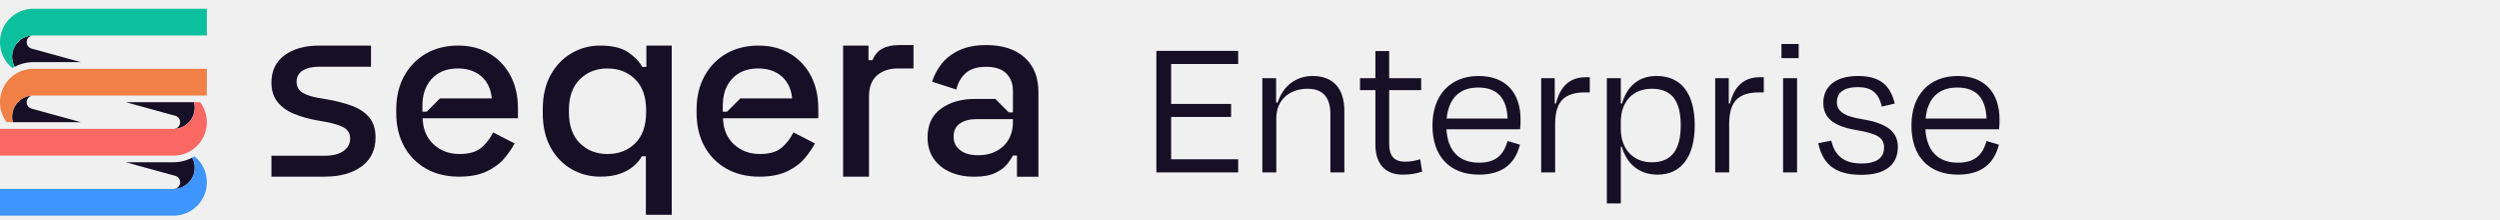
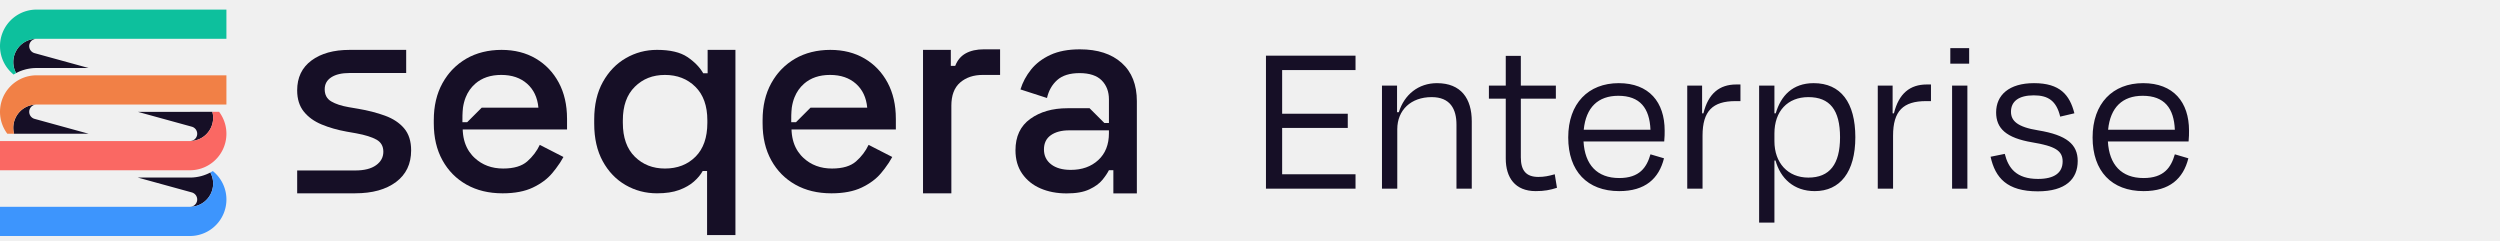
- <svg xmlns="http://www.w3.org/2000/svg" viewBox="0 5 580 51" fill="none">
+ <svg xmlns="http://www.w3.org/2000/svg" viewBox="0 5 530 51" fill="none">
  <path d="M271.815 45H268.384V16.8H287.372V19.855H271.815V29.114H285.727V32.122H271.815V41.945H287.372V45H271.815ZM296.175 28.785H296.551C297.726 25.025 300.734 22.628 304.635 22.628C309.758 22.628 312.014 25.918 312.014 30.712V45H308.771V31.417C308.771 28.127 307.455 25.589 303.507 25.589C299.136 25.589 296.222 28.315 296.222 32.404V45H292.979V23.145H296.175V28.785ZM315.649 23.145H319.221V16.847H322.417V23.145H329.843V25.918H322.417V38.373C322.417 41.099 323.498 42.509 326.13 42.509C327.352 42.509 328.292 42.321 329.608 41.945L330.078 44.812C328.621 45.282 327.399 45.517 325.566 45.517C321.195 45.517 319.221 42.65 319.221 38.608V25.918H315.649V23.145ZM343.273 45.517C336.505 45.517 332.463 41.287 332.463 34.143C332.463 26.905 336.74 22.628 343.179 22.628C349.618 22.628 352.908 26.67 352.908 32.686C352.908 33.25 352.908 34.143 352.814 34.989H335.706C335.988 39.924 338.573 42.744 343.273 42.744C347.597 42.744 349.101 40.488 349.9 37.715L352.767 38.561C351.686 42.885 348.772 45.517 343.273 45.517ZM335.753 32.498H349.9C349.712 27.939 347.691 25.307 343.085 25.307C338.808 25.307 336.223 27.751 335.753 32.498ZM360.845 29.02H361.127C362.161 24.79 364.558 22.91 368.083 22.91H368.976V26.435H367.942C363.101 26.435 360.939 28.503 360.939 33.767V45H357.696V23.145H360.845V29.02ZM393.332 34.096C393.332 41.475 390.089 45.517 384.731 45.517C380.266 45.517 377.446 42.791 376.412 39.031H376.177V52.191H372.934V23.145H376.177V29.02H376.459C377.54 25.307 380.031 22.628 384.496 22.628C390.23 22.628 393.332 26.717 393.332 34.096ZM376.177 34.942C376.177 39.501 378.997 42.65 383.368 42.65C387.88 42.65 390.089 39.83 390.089 34.096C390.089 28.315 387.927 25.589 383.368 25.589C378.997 25.589 376.177 28.55 376.177 33.297V34.942ZM401.235 29.02H401.517C402.551 24.79 404.948 22.91 408.473 22.91H409.366V26.435H408.332C403.491 26.435 401.329 28.503 401.329 33.767V45H398.086V23.145H401.235V29.02ZM417.085 45H413.842V23.145H417.085V45ZM417.461 18.492H413.466V15.202H417.461V18.492ZM432.015 45.564C425.482 45.564 422.991 42.697 422.004 38.232L425.012 37.621C425.764 40.629 427.456 42.932 432.062 42.932C435.54 42.932 437.279 41.616 437.279 39.219C437.279 36.916 435.634 35.976 430.84 35.177C425.294 34.237 423.179 32.216 423.179 28.832C423.179 25.166 425.905 22.628 431.216 22.628C436.715 22.628 438.783 25.119 439.77 29.02L436.762 29.725C435.963 26.388 434.224 25.213 431.169 25.213C427.973 25.213 426.328 26.482 426.328 28.691C426.328 30.618 427.691 31.934 432.109 32.639C438.125 33.626 440.475 35.6 440.475 39.125C440.475 42.932 437.937 45.564 432.015 45.564ZM454.439 45.517C447.671 45.517 443.629 41.287 443.629 34.143C443.629 26.905 447.906 22.628 454.345 22.628C460.784 22.628 464.074 26.67 464.074 32.686C464.074 33.25 464.074 34.143 463.98 34.989H446.872C447.154 39.924 449.739 42.744 454.439 42.744C458.763 42.744 460.267 40.488 461.066 37.715L463.933 38.561C462.852 42.885 459.938 45.517 454.439 45.517ZM446.919 32.498H461.066C460.878 27.939 458.857 25.307 454.251 25.307C449.974 25.307 447.389 27.751 446.919 32.498Z" fill="#160F26" />
  <g clip-path="url(#clip0_67_672)">
    <g clip-path="url(#clip1_67_672)">
      <path d="M40.749 31.883L40.816 31.91L40.884 31.936L40.947 31.967L41.011 32.002L41.072 32.036L41.133 32.075L41.191 32.119L41.247 32.161L41.299 32.209L41.352 32.257L41.402 32.311L41.448 32.363L41.495 32.42L41.535 32.478L41.575 32.539L41.61 32.599L41.642 32.664L41.673 32.727L41.7 32.793L41.727 32.86L41.746 32.929L41.765 32.996L41.779 33.069L41.792 33.138L41.8 33.211L41.804 33.28L41.806 33.351L41.804 33.424L41.8 33.495L41.792 33.566L41.779 33.637L41.765 33.707L41.746 33.778L41.727 33.845L41.7 33.914L41.673 33.979L41.642 34.042L41.61 34.106L41.575 34.167L41.535 34.229L41.495 34.286L41.448 34.34L41.402 34.396L41.352 34.446L41.299 34.498L41.247 34.545L41.191 34.588L41.133 34.628L41.072 34.67L41.011 34.705L40.947 34.739L40.884 34.768L40.816 34.797L40.749 34.82L40.682 34.843L40.613 34.858L40.544 34.876L40.471 34.885L40.402 34.893L40.329 34.901H40.317L40.39 34.899L40.521 34.893L40.651 34.885L40.782 34.874L40.911 34.856L41.041 34.837L41.17 34.816L41.299 34.789L41.425 34.761L41.554 34.728L41.681 34.691L41.806 34.651L41.929 34.609L42.051 34.563L42.172 34.513L42.294 34.461L42.413 34.405L42.53 34.346L42.645 34.284L42.758 34.219L42.87 34.15L42.981 34.081L43.089 34.008L43.196 33.929L43.3 33.849L43.402 33.768L43.502 33.682L43.6 33.593L43.694 33.505L43.788 33.411L43.878 33.317L43.965 33.219L44.049 33.119L44.132 33.017L44.212 32.912L44.289 32.806L44.362 32.699L44.435 32.587L44.502 32.476L44.568 32.361L44.631 32.246L44.689 32.13L44.744 32.011L44.796 31.89L44.846 31.769L44.892 31.647L44.936 31.522L44.975 31.397L45.011 31.27L45.044 31.144L45.073 31.017L45.1 30.886L45.123 30.758L45.142 30.629L45.155 30.498L45.169 30.368L45.178 30.235L45.182 30.105L45.184 29.974L45.182 29.844L45.178 29.711L45.169 29.581L45.155 29.45L45.142 29.322L45.123 29.191L45.1 29.061L45.073 28.934L45.044 28.805L45.019 28.707H40.35L40.258 28.709H29.214L40.669 31.86L40.749 31.883Z" fill="#160F26" />
      <path d="M47.992 33.025L47.983 32.86L47.971 32.697L47.956 32.532L47.937 32.368L47.916 32.207L47.889 32.044L47.858 31.883L47.827 31.721L47.791 31.562L47.75 31.403L47.708 31.243L47.66 31.086L47.61 30.93L47.558 30.773L47.501 30.619L47.441 30.468L47.378 30.314L47.312 30.164L47.243 30.015L47.172 29.867L47.095 29.723L47.017 29.577L46.934 29.435L46.849 29.293L46.763 29.155L46.671 29.016L46.579 28.882L46.483 28.75L46.45 28.707H45.019L45.044 28.805L45.073 28.934L45.1 29.061L45.123 29.191L45.142 29.322L45.156 29.45L45.169 29.581L45.178 29.711L45.182 29.844L45.184 29.974L45.182 30.105L45.178 30.235L45.169 30.368L45.156 30.498L45.142 30.629L45.123 30.758L45.1 30.886L45.073 31.017L45.044 31.144L45.011 31.27L44.975 31.397L44.937 31.522L44.892 31.647L44.846 31.769L44.796 31.89L44.744 32.011L44.689 32.13L44.631 32.246L44.568 32.361L44.502 32.476L44.435 32.587L44.362 32.699L44.289 32.806L44.212 32.912L44.132 33.017L44.049 33.119L43.965 33.219L43.878 33.317L43.788 33.411L43.694 33.505L43.6 33.593L43.502 33.682L43.402 33.768L43.3 33.849L43.196 33.929L43.089 34.008L42.981 34.081L42.87 34.15L42.758 34.219L42.645 34.284L42.53 34.346L42.413 34.405L42.294 34.461L42.173 34.513L42.052 34.563L41.929 34.609L41.806 34.651L41.681 34.691L41.554 34.728L41.425 34.761L41.299 34.789L41.17 34.816L41.041 34.837L40.911 34.856L40.782 34.874L40.651 34.885L40.521 34.893L40.39 34.899L40.258 34.901H0V41.094H40.258L40.423 41.092L40.586 41.088L40.751 41.079L40.915 41.065L41.078 41.05L41.241 41.033L41.404 41.008L41.566 40.983L41.727 40.954L41.888 40.919L42.05 40.883L42.207 40.844L42.367 40.8L42.526 40.754L42.682 40.706L42.837 40.651L42.991 40.595L43.145 40.535L43.296 40.474L43.446 40.409L43.596 40.338L43.744 40.265L43.89 40.19L44.034 40.111L44.176 40.031L44.318 39.944L44.454 39.858L44.593 39.767L44.729 39.673L44.862 39.577L44.992 39.478L45.121 39.376L45.25 39.27L45.374 39.163L45.495 39.055L45.614 38.942L45.732 38.827L45.847 38.71L45.958 38.589L46.07 38.468L46.177 38.343L46.281 38.216L46.383 38.088L46.483 37.955L46.579 37.823L46.671 37.688L46.763 37.55L46.849 37.412L46.934 37.27L47.017 37.128L47.095 36.984L47.172 36.838L47.243 36.69L47.312 36.542L47.378 36.391L47.441 36.239L47.501 36.087L47.558 35.932L47.61 35.776L47.66 35.621L47.708 35.461L47.75 35.304L47.791 35.145L47.827 34.983L47.858 34.824L47.889 34.663L47.916 34.499L47.937 34.336L47.956 34.173L47.971 34.01L47.983 33.845L47.992 33.682L47.998 33.518L48 33.353L47.998 33.188L47.992 33.025Z" fill="#FA6863" />
      <path d="M7.251 30.176L7.183 30.151L7.116 30.124L7.053 30.093L6.987 30.059L6.928 30.022L6.866 29.984L6.809 29.942L6.753 29.898L6.699 29.85L6.647 29.802L6.598 29.75L6.551 29.696L6.505 29.638L6.465 29.581L6.425 29.521L6.39 29.462L6.357 29.396L6.325 29.331L6.3 29.268L6.273 29.201L6.254 29.13L6.234 29.062L6.219 28.991L6.208 28.922L6.2 28.849L6.196 28.78L6.194 28.707L6.196 28.636L6.2 28.563L6.208 28.494L6.219 28.423L6.234 28.352L6.254 28.283L6.273 28.216L6.3 28.147L6.325 28.081L6.357 28.016L6.39 27.955L6.425 27.891L6.465 27.832L6.505 27.774L6.551 27.719L6.598 27.665L6.647 27.613L6.699 27.563L6.753 27.515L6.809 27.473L6.866 27.431L6.928 27.39L6.987 27.354L7.053 27.321L7.116 27.292L7.183 27.264L7.251 27.239L7.318 27.218L7.387 27.2L7.456 27.185L7.529 27.175L7.598 27.168L7.669 27.16H7.683H7.61L7.479 27.166L7.349 27.175L7.218 27.187L7.089 27.202L6.959 27.221L6.828 27.244L6.701 27.269L6.573 27.3L6.446 27.333L6.319 27.369L6.194 27.41L6.071 27.452L5.946 27.496L5.827 27.546L5.706 27.6L5.587 27.655L5.47 27.715L5.353 27.776L5.242 27.84L5.13 27.909L5.019 27.98L4.909 28.053L4.804 28.131L4.698 28.21L4.598 28.293L4.498 28.377L4.4 28.465L4.306 28.556L4.212 28.648L4.122 28.744L4.035 28.84L3.949 28.94L3.868 29.043L3.786 29.147L3.711 29.253L3.636 29.362L3.565 29.471L3.498 29.585L3.432 29.698L3.369 29.815L3.311 29.93L3.256 30.049L3.204 30.17L3.154 30.291L3.108 30.414L3.063 30.539L3.025 30.664L2.989 30.79L2.956 30.915L2.927 31.044L2.9 31.172L2.877 31.303L2.858 31.432L2.844 31.562L2.831 31.691L2.821 31.823L2.818 31.954L2.816 32.084L2.818 32.217L2.821 32.347L2.831 32.478L2.844 32.608L2.858 32.739L2.877 32.87L2.9 32.998L2.927 33.127L2.956 33.254L2.981 33.353H7.65L7.742 33.351H18.786L7.331 30.201L7.251 30.176Z" fill="#160F26" />
      <path d="M0.008 29.036L0.015 29.201L0.029 29.364L0.044 29.527L0.063 29.69L0.085 29.854L0.111 30.015L0.14 30.178L0.173 30.339L0.209 30.498L0.25 30.658L0.292 30.817L0.34 30.975L0.39 31.13L0.442 31.286L0.499 31.441L0.559 31.593L0.622 31.746L0.688 31.896L0.757 32.046L0.828 32.192L0.905 32.338L0.983 32.484L1.066 32.626L1.15 32.766L1.237 32.904L1.327 33.042L1.421 33.179L1.517 33.311L1.55 33.353H2.981L2.956 33.254L2.927 33.127L2.9 32.998L2.877 32.87L2.858 32.739L2.845 32.608L2.831 32.478L2.821 32.347L2.818 32.217L2.816 32.084L2.818 31.954L2.821 31.823L2.831 31.691L2.845 31.562L2.858 31.432L2.877 31.303L2.9 31.172L2.927 31.044L2.956 30.915L2.989 30.79L3.025 30.664L3.063 30.539L3.108 30.414L3.154 30.291L3.204 30.17L3.256 30.049L3.311 29.93L3.369 29.815L3.432 29.698L3.498 29.585L3.565 29.471L3.636 29.362L3.711 29.253L3.786 29.147L3.868 29.043L3.949 28.94L4.035 28.84L4.122 28.744L4.212 28.648L4.306 28.556L4.4 28.465L4.498 28.377L4.598 28.293L4.698 28.21L4.804 28.131L4.909 28.053L5.019 27.98L5.13 27.909L5.242 27.84L5.353 27.776L5.47 27.715L5.587 27.655L5.706 27.6L5.827 27.546L5.946 27.496L6.071 27.452L6.194 27.41L6.319 27.369L6.446 27.333L6.573 27.3L6.701 27.269L6.828 27.244L6.959 27.221L7.089 27.202L7.218 27.187L7.349 27.175L7.479 27.166L7.61 27.16L7.742 27.158H48V20.966H7.742L7.577 20.968L7.414 20.972L7.249 20.982L7.085 20.993L6.92 21.009L6.759 21.028L6.596 21.051L6.434 21.076L6.273 21.107L6.11 21.139L5.95 21.176L5.791 21.216L5.633 21.258L5.474 21.306L5.318 21.354L5.163 21.408L5.009 21.464L4.856 21.525L4.704 21.587L4.554 21.652L4.404 21.723L4.256 21.796L4.11 21.869L3.966 21.95L3.824 22.03L3.682 22.115L3.544 22.203L3.405 22.293L3.271 22.387L3.138 22.483L3.006 22.581L2.879 22.683L2.75 22.788L2.626 22.896L2.505 23.005L2.385 23.119L2.268 23.232L2.153 23.351L2.04 23.472L1.93 23.593L1.823 23.718L1.719 23.844L1.617 23.973L1.517 24.104L1.421 24.238L1.327 24.372L1.237 24.509L1.15 24.649L1.066 24.791L0.983 24.933L0.905 25.075L0.828 25.221L0.757 25.371L0.688 25.518L0.622 25.67L0.559 25.82L0.499 25.974L0.442 26.127L0.39 26.282L0.34 26.44L0.292 26.597L0.25 26.757L0.209 26.916L0.173 27.077L0.14 27.237L0.111 27.398L0.085 27.561L0.063 27.724L0.044 27.887L0.029 28.051L0.015 28.214L0.008 28.377L0 28.542V28.707V28.872L0.008 29.036Z" fill="#F18046" />
      <path d="M7.251 16.244L7.183 16.217L7.116 16.188L7.051 16.159L6.989 16.125L6.926 16.09L6.866 16.052L6.809 16.007L6.751 15.965L6.697 15.917L6.646 15.869L6.598 15.816L6.551 15.764L6.505 15.706L6.463 15.648L6.425 15.587L6.388 15.526L6.356 15.462L6.323 15.399L6.298 15.334L6.273 15.264L6.252 15.197L6.234 15.13L6.219 15.057L6.208 14.988L6.198 14.915L6.196 14.844L6.194 14.771L6.196 14.7L6.198 14.631L6.208 14.56L6.219 14.489L6.234 14.42L6.252 14.349L6.273 14.28L6.298 14.212L6.323 14.147L6.356 14.084L6.388 14.018L6.425 13.959L6.463 13.898L6.505 13.84L6.551 13.786L6.598 13.73L6.646 13.677L6.697 13.629L6.751 13.581L6.809 13.539L6.866 13.498L6.926 13.456L6.989 13.421L7.051 13.387L7.116 13.356L7.183 13.329L7.251 13.306L7.318 13.283L7.387 13.264L7.458 13.251L7.527 13.239L7.598 13.231L7.671 13.226H7.694H7.61L7.479 13.231L7.349 13.241L7.218 13.252L7.089 13.27L6.959 13.289L6.828 13.31L6.701 13.337L6.573 13.366L6.446 13.398L6.319 13.435L6.194 13.475L6.071 13.517L5.946 13.563L5.827 13.611L5.706 13.665L5.587 13.721L5.47 13.78L5.353 13.842L5.242 13.905L5.128 13.974L5.019 14.045L4.909 14.118L4.804 14.197L4.698 14.276L4.596 14.358L4.498 14.445L4.4 14.531L4.304 14.621L4.212 14.713L4.122 14.809L4.035 14.907L3.949 15.007L3.868 15.109L3.786 15.214L3.711 15.32L3.636 15.428L3.565 15.537L3.498 15.65L3.432 15.764L3.369 15.881L3.311 15.996L3.256 16.115L3.204 16.236L3.154 16.357L3.108 16.48L3.063 16.605L3.025 16.729L2.989 16.856L2.956 16.983L2.925 17.109L2.9 17.238L2.877 17.369L2.858 17.497L2.843 17.628L2.831 17.756L2.821 17.889L2.818 18.021L2.816 18.152L2.818 18.282L2.821 18.415L2.831 18.546L2.843 18.676L2.858 18.805L2.877 18.935L2.9 19.066L2.925 19.192L2.956 19.321L2.989 19.448L3.025 19.573L3.063 19.699L3.108 19.822L3.154 19.945L3.204 20.066L3.256 20.187L3.311 20.306L3.369 20.423L3.407 20.49L3.411 20.488L3.572 20.406L3.734 20.327L3.897 20.25L4.062 20.179L4.227 20.106L4.396 20.041L4.564 19.98L4.734 19.916L4.905 19.863L5.078 19.809L5.251 19.759L5.424 19.711L5.599 19.667L5.775 19.628L5.952 19.594L6.127 19.559L6.306 19.53L6.484 19.503L6.663 19.48L6.843 19.461L7.022 19.446L7.203 19.432L7.379 19.425L7.564 19.421L7.742 19.417H18.786L7.329 16.267L7.251 16.244Z" fill="#160F26" />
      <path d="M40.258 48.839H40.39L40.521 48.831L40.651 48.824L40.782 48.812L40.913 48.795L41.043 48.776L41.172 48.754L41.3 48.727L41.427 48.699L41.556 48.666L41.681 48.63L41.806 48.589L41.931 48.547L42.053 48.501L42.172 48.451L42.294 48.399L42.413 48.343L42.53 48.284L42.647 48.223L42.76 48.157L42.872 48.088L42.981 48.017L43.091 47.944L43.198 47.867L43.302 47.787L43.404 47.706L43.504 47.62L43.6 47.531L43.696 47.443L43.788 47.349L43.878 47.255L43.967 47.157L44.051 47.057L44.134 46.956L44.214 46.85L44.289 46.744L44.364 46.637L44.435 46.525L44.502 46.414L44.568 46.299L44.631 46.184L44.691 46.067L44.746 45.95L44.796 45.828L44.848 45.706L44.892 45.585L44.936 45.46L44.977 45.335L45.011 45.208L45.046 45.082L45.075 44.955L45.1 44.825L45.123 44.696L45.142 44.567L45.157 44.435L45.171 44.306L45.178 44.174L45.184 44.043V43.913V43.782L45.178 43.65L45.171 43.519L45.157 43.388L45.142 43.26L45.123 43.129L45.1 42.999L45.075 42.872L45.046 42.743L45.011 42.617L44.977 42.492L44.936 42.365L44.892 42.24L44.848 42.119L44.796 41.998L44.746 41.877L44.691 41.758L44.631 41.641L44.593 41.57L44.589 41.572L44.427 41.655L44.266 41.733L44.103 41.81L43.938 41.883L43.77 41.952L43.603 42.02L43.436 42.081L43.265 42.142L43.093 42.2L42.922 42.252L42.751 42.302L42.574 42.35L42.401 42.392L42.224 42.432L42.048 42.469L41.871 42.501L41.694 42.53L41.516 42.557L41.337 42.58L41.158 42.599L40.978 42.615L40.797 42.626L40.617 42.636L40.438 42.642L40.258 42.644H29.214L40.669 45.794L40.749 45.819L40.816 45.844L40.884 45.871L40.947 45.901L41.011 45.936L41.072 45.972L41.133 46.011L41.191 46.053L41.247 46.097L41.299 46.145L41.352 46.193L41.402 46.245L41.448 46.299L41.495 46.356L41.535 46.414L41.575 46.474L41.61 46.533L41.642 46.598L41.673 46.664L41.7 46.727L41.727 46.794L41.746 46.865L41.765 46.932L41.779 47.004L41.792 47.073L41.8 47.145L41.804 47.215L41.806 47.288L41.804 47.359L41.8 47.432L41.792 47.501L41.779 47.572L41.765 47.643L41.746 47.712L41.727 47.779L41.7 47.848L41.673 47.913L41.642 47.979L41.61 48.04L41.575 48.103L41.535 48.163L41.495 48.221L41.448 48.276L41.402 48.33L41.352 48.382L41.299 48.432L41.247 48.48L41.191 48.522L41.133 48.564L41.072 48.605L41.011 48.641L40.947 48.674L40.884 48.703L40.816 48.731L40.749 48.756L40.682 48.777L40.613 48.795L40.544 48.81L40.471 48.82L40.402 48.827L40.329 48.835L40.258 48.837" fill="#160F26" />
      <path d="M47.992 46.961L47.985 46.798L47.973 46.635L47.956 46.47L47.938 46.306L47.916 46.145L47.889 45.982L47.86 45.821L47.827 45.66L47.791 45.498L47.75 45.341L47.708 45.181L47.662 45.022L47.612 44.869L47.558 44.711L47.501 44.557L47.443 44.406L47.38 44.252L47.312 44.102L47.245 43.953L47.172 43.805L47.095 43.661L47.019 43.515L46.936 43.373L46.849 43.231L46.763 43.093L46.673 42.955L46.579 42.82L46.483 42.688L46.383 42.555L46.283 42.428L46.177 42.3L46.07 42.177L45.96 42.054L45.847 41.935L45.734 41.816L45.614 41.703L45.495 41.59L45.374 41.48L45.25 41.373L45.123 41.267L45.115 41.261L44.935 41.371L44.775 41.461L44.61 41.551L44.589 41.563L44.631 41.641L44.691 41.758L44.746 41.877L44.796 41.998L44.848 42.119L44.892 42.24L44.937 42.365L44.977 42.492L45.011 42.617L45.046 42.743L45.075 42.872L45.1 42.999L45.123 43.129L45.142 43.26L45.157 43.388L45.171 43.519L45.178 43.65L45.184 43.782V43.913V44.043L45.178 44.174L45.171 44.306L45.157 44.435L45.142 44.567L45.123 44.696L45.1 44.824L45.075 44.955L45.046 45.082L45.011 45.208L44.977 45.335L44.937 45.46L44.892 45.585L44.848 45.706L44.796 45.828L44.746 45.949L44.691 46.066L44.631 46.184L44.568 46.299L44.502 46.414L44.435 46.525L44.364 46.637L44.289 46.744L44.214 46.85L44.134 46.955L44.051 47.057L43.967 47.157L43.878 47.255L43.788 47.349L43.696 47.443L43.6 47.531L43.504 47.62L43.404 47.706L43.302 47.787L43.198 47.867L43.091 47.944L42.981 48.017L42.872 48.088L42.76 48.157L42.647 48.222L42.53 48.284L42.413 48.343L42.294 48.399L42.173 48.451L42.053 48.501L41.931 48.547L41.806 48.589L41.681 48.63L41.556 48.666L41.427 48.699L41.301 48.727L41.172 48.754L41.043 48.775L40.913 48.795L40.782 48.812L40.651 48.823L40.521 48.831L40.39 48.839H40.258H0V55.032H40.258L40.423 55.03L40.586 55.026L40.751 55.017L40.915 55.003L41.08 54.99L41.243 54.971L41.406 54.946L41.568 54.921L41.729 54.892L41.89 54.858L42.05 54.821L42.209 54.783L42.367 54.74L42.526 54.692L42.682 54.644L42.837 54.589L42.993 54.533L43.146 54.474L43.298 54.412L43.448 54.347L43.598 54.276L43.744 54.203L43.892 54.128L44.034 54.049L44.178 53.969L44.318 53.884L44.456 53.794L44.595 53.706L44.729 53.611L44.862 53.514L44.994 53.416L45.123 53.314L45.25 53.208L45.374 53.101L45.495 52.993L45.614 52.88L45.734 52.765L45.847 52.648L45.96 52.527L46.07 52.406L46.177 52.281L46.283 52.154L46.383 52.026L46.483 51.895L46.579 51.761L46.673 51.626L46.763 51.488L46.849 51.35L46.936 51.208L47.019 51.066L47.095 50.922L47.172 50.776L47.245 50.628L47.312 50.48L47.38 50.329L47.443 50.177L47.501 50.025L47.558 49.87L47.612 49.714L47.662 49.557L47.708 49.399L47.75 49.242L47.791 49.081L47.827 48.921L47.86 48.762L47.889 48.599L47.916 48.438L47.938 48.274L47.956 48.111L47.973 47.948L47.985 47.783L47.992 47.62L48 47.456V47.291V47.126L47.992 46.961Z" fill="#3D95FD" />
      <path d="M0.008 15.101L0.015 15.266L0.027 15.43L0.044 15.595L0.063 15.758L0.085 15.919L0.111 16.082L0.14 16.244L0.173 16.405L0.209 16.564L0.25 16.724L0.292 16.881L0.338 17.04L0.39 17.196L0.442 17.351L0.499 17.507L0.557 17.659L0.62 17.812L0.688 17.962L0.757 18.112L0.828 18.258L0.905 18.404L0.983 18.549L1.064 18.692L1.15 18.834L1.237 18.97L1.327 19.108L1.421 19.244L1.517 19.377L1.617 19.509L1.719 19.636L1.823 19.765L1.93 19.887L2.04 20.01L2.153 20.129L2.268 20.247L2.385 20.362L2.505 20.475L2.626 20.584L2.75 20.692L2.879 20.796L2.885 20.801L3.065 20.694L3.225 20.604L3.39 20.512L3.413 20.502L3.369 20.423L3.311 20.306L3.256 20.187L3.204 20.066L3.154 19.945L3.108 19.822L3.063 19.699L3.025 19.573L2.989 19.448L2.956 19.321L2.925 19.192L2.9 19.066L2.877 18.935L2.858 18.805L2.843 18.676L2.831 18.546L2.821 18.415L2.818 18.282L2.816 18.152L2.818 18.021L2.821 17.889L2.831 17.756L2.843 17.628L2.858 17.497L2.877 17.369L2.9 17.238L2.925 17.11L2.956 16.983L2.989 16.856L3.025 16.729L3.063 16.605L3.108 16.48L3.154 16.357L3.204 16.236L3.256 16.115L3.311 15.996L3.369 15.881L3.432 15.764L3.498 15.65L3.565 15.537L3.636 15.428L3.711 15.32L3.786 15.215L3.868 15.109L3.949 15.007L4.035 14.907L4.122 14.809L4.212 14.713L4.304 14.621L4.4 14.531L4.498 14.445L4.596 14.358L4.698 14.276L4.804 14.197L4.909 14.118L5.019 14.045L5.128 13.974L5.242 13.905L5.353 13.842L5.47 13.78L5.587 13.721L5.706 13.665L5.827 13.611L5.946 13.563L6.071 13.518L6.194 13.475L6.319 13.435L6.446 13.398L6.573 13.366L6.701 13.337L6.828 13.31L6.959 13.289L7.089 13.27L7.218 13.252L7.349 13.241L7.479 13.231L7.61 13.226H7.742H48V7.032H7.742H7.577L7.414 7.038L7.249 7.048L7.085 7.061L6.92 7.074L6.757 7.094L6.596 7.119L6.432 7.142L6.271 7.172L6.11 7.205L5.95 7.243L5.791 7.282L5.633 7.324L5.474 7.372L5.318 7.42L5.163 7.474L5.009 7.529L4.854 7.591L4.704 7.652L4.554 7.718L4.404 7.789L4.256 7.86L4.11 7.936L3.966 8.015L3.824 8.096L3.682 8.18L3.544 8.269L3.405 8.359L3.271 8.453L3.138 8.549L3.006 8.649L2.879 8.75L2.75 8.856L2.626 8.962L2.505 9.071L2.385 9.184L2.268 9.3L2.153 9.417L2.04 9.536L1.93 9.659L1.823 9.783L1.719 9.91L1.617 10.039L1.517 10.169L1.421 10.304L1.327 10.438L1.237 10.574L1.15 10.714L1.064 10.855L0.983 10.999L0.905 11.143L0.828 11.287L0.757 11.436L0.688 11.584L0.62 11.736L0.557 11.887L0.499 12.039L0.442 12.193L0.39 12.35L0.338 12.506L0.292 12.663L0.25 12.822L0.209 12.982L0.173 13.143L0.14 13.302L0.111 13.464L0.085 13.627L0.063 13.79L0.044 13.953L0.027 14.117L0.015 14.282L0.008 14.445L0 14.608V14.773V14.938L0.008 15.101Z" fill="#0DC09D" />
    </g>
    <path d="M75.316 45.982H63.002V41.138H75.316C77.222 41.138 78.691 40.77 79.722 40.029C80.753 39.289 81.269 38.335 81.269 37.168C81.269 36.001 80.782 35.145 79.81 34.599C78.837 34.056 77.397 33.607 75.49 33.257L73.505 32.908C71.559 32.559 69.789 32.052 68.195 31.391C66.6 30.731 65.335 29.815 64.401 28.648C63.468 27.48 63 25.983 63 24.153C63 21.431 64.012 19.319 66.035 17.822C68.059 16.324 70.743 15.576 74.089 15.576H86.111V20.479H74.089C72.455 20.479 71.171 20.78 70.238 21.383C69.305 21.986 68.836 22.833 68.836 23.921C68.836 25.088 69.293 25.945 70.207 26.49C71.121 27.035 72.357 27.444 73.912 27.715L75.955 28.064C78.017 28.414 79.904 28.901 81.617 29.523C83.329 30.145 84.681 31.04 85.673 32.207C86.666 33.374 87.161 34.931 87.161 36.876C87.161 39.756 86.09 41.993 83.951 43.588C81.811 45.183 78.933 45.98 75.314 45.98L75.316 45.982Z" fill="#160F26" />
    <path d="M149.9 54.836V41.255H148.967C148.539 42.035 147.917 42.784 147.099 43.502C146.281 44.222 145.24 44.815 143.977 45.281C142.712 45.748 141.147 45.982 139.279 45.982C136.866 45.982 134.649 45.398 132.625 44.231C130.602 43.064 128.987 41.382 127.781 39.182C126.576 36.984 125.973 34.329 125.973 31.215V30.339C125.973 27.227 126.585 24.572 127.812 22.372C129.037 20.174 130.661 18.49 132.685 17.323C134.708 16.155 136.906 15.572 139.279 15.572C142.08 15.572 144.231 16.079 145.728 17.088C147.226 18.1 148.345 19.248 149.084 20.533H150.017V15.572H155.913V54.833H149.902L149.9 54.836ZM140.971 40.729C143.616 40.729 145.776 39.892 147.448 38.22C149.12 36.548 149.958 34.154 149.958 31.042V30.516C149.958 27.442 149.111 25.069 147.419 23.395C145.726 21.723 143.576 20.886 140.971 20.886C138.366 20.886 136.273 21.723 134.58 23.395C132.886 25.069 132.042 27.442 132.042 30.516V31.042C132.042 34.156 132.888 36.548 134.58 38.22C136.273 39.894 138.402 40.729 140.971 40.729Z" fill="#160F26" />
    <path d="M120.211 30.165C120.211 27.246 119.628 24.699 118.46 22.52C117.293 20.341 115.667 18.638 113.588 17.413C111.505 16.188 109.082 15.574 106.321 15.574C103.561 15.574 100.99 16.196 98.851 17.442C97.78 18.064 96.826 18.807 95.985 19.674C95.879 19.782 95.776 19.893 95.672 20.005C95.365 20.343 95.079 20.696 94.806 21.064C94.445 21.558 94.109 22.082 93.802 22.637C92.577 24.854 91.963 27.461 91.963 30.458V31.159C91.963 34.156 92.575 36.761 93.802 38.98C95.027 41.198 96.73 42.92 98.909 44.145C101.086 45.37 103.635 45.984 106.554 45.984C109.122 45.984 111.261 45.575 112.974 44.759C114.686 43.941 116.047 42.93 117.059 41.724C117.339 41.388 117.604 41.058 117.852 40.731C118.497 39.885 119.031 39.069 119.451 38.28L114.433 35.711C113.811 37.036 112.924 38.203 111.778 39.213C110.628 40.224 108.927 40.729 106.671 40.729C104.257 40.729 102.244 39.979 100.631 38.483C100.531 38.389 100.433 38.297 100.339 38.197C100.243 38.097 100.153 37.999 100.063 37.9C99.848 37.652 99.648 37.393 99.464 37.12C98.678 35.941 98.229 34.538 98.116 32.912C98.104 32.756 98.099 32.599 98.093 32.441H120.213V30.165H120.211ZM102.119 27.83L99.045 30.904H98.033C98.018 30.019 98.033 28.882 98.15 27.83C98.208 27.431 98.285 27.045 98.385 26.674C98.481 26.304 98.598 25.95 98.734 25.613C99.187 24.486 99.861 23.531 100.748 22.752C102.167 21.506 104.004 20.884 106.264 20.884C108.523 20.884 110.349 21.506 111.751 22.752C113.152 23.998 113.949 25.691 114.143 27.83H102.121H102.119Z" fill="#160F26" />
    <path d="M189.919 30.165C189.919 27.246 189.336 24.699 188.168 22.52C187.001 20.341 185.375 18.638 183.296 17.413C181.213 16.188 178.79 15.574 176.029 15.574C173.268 15.574 170.698 16.196 168.559 17.442C167.488 18.064 166.534 18.807 165.693 19.674C165.587 19.782 165.483 19.893 165.38 20.005C165.073 20.343 164.786 20.696 164.514 21.064C164.153 21.558 163.817 22.082 163.51 22.637C162.285 24.854 161.671 27.461 161.671 30.458V31.159C161.671 34.156 162.283 36.761 163.51 38.98C164.735 41.198 166.438 42.92 168.617 44.145C170.794 45.37 173.343 45.984 176.261 45.984C178.83 45.984 180.969 45.575 182.681 44.759C184.394 43.941 185.755 42.93 186.767 41.724C187.047 41.388 187.312 41.058 187.56 40.731C188.205 39.885 188.738 39.069 189.159 38.28L184.14 35.711C183.518 37.036 182.631 38.203 181.485 39.213C180.335 40.224 178.634 40.729 176.378 40.729C173.965 40.729 171.951 39.979 170.339 38.483C170.239 38.389 170.141 38.297 170.047 38.197C169.951 38.097 169.861 37.999 169.77 37.9C169.555 37.652 169.356 37.393 169.171 37.12C168.386 35.941 167.937 34.538 167.824 32.912C167.812 32.756 167.806 32.599 167.801 32.441H189.921V30.165H189.919ZM171.827 27.83L168.753 30.904H167.741C167.726 30.019 167.741 28.882 167.858 27.83C167.916 27.431 167.993 27.045 168.092 26.674C168.188 26.304 168.306 25.95 168.442 25.613C168.895 24.486 169.569 23.531 170.456 22.752C171.875 21.506 173.712 20.884 175.971 20.884C178.231 20.884 180.057 21.506 181.458 22.752C182.86 23.998 183.657 25.691 183.851 27.83H171.828H171.827Z" fill="#160F26" />
    <path d="M195.679 45.982V15.574H201.573V18.958H202.506C202.972 17.753 203.721 16.868 204.752 16.303C205.783 15.739 207.058 15.457 208.574 15.457H212.018V20.884H208.342C206.395 20.884 204.802 21.42 203.556 22.489C202.31 23.56 201.688 25.204 201.688 27.421V45.98H195.677L195.679 45.982Z" fill="#160F26" />
    <path d="M241.016 26.478C241.016 22.961 239.943 20.245 237.792 18.331C235.644 16.416 232.693 15.458 228.94 15.458C226.479 15.458 224.398 15.848 222.697 16.631C220.998 17.415 219.629 18.45 218.594 19.738C217.559 21.028 216.807 22.435 216.336 23.958L221.963 25.776C222.315 24.213 223.038 22.942 224.133 21.965C225.229 20.989 226.809 20.5 228.88 20.5C230.952 20.5 232.555 21.018 233.571 22.053C234.588 23.088 235.095 24.428 235.095 26.069V31.069H234.12L230.992 27.945H226.302C223.136 27.945 220.508 28.698 218.417 30.203C216.327 31.706 215.28 33.925 215.28 36.857C215.28 38.811 215.76 40.47 216.716 41.839C217.674 43.208 218.964 44.243 220.585 44.945C222.209 45.648 224.056 46.001 226.124 46.001C228.191 46.001 229.719 45.717 230.931 45.151C232.142 44.584 233.062 43.92 233.686 43.158C234.314 42.396 234.778 41.701 235.093 41.077H236.032V46.001H241.014V26.48L241.016 26.478ZM235.095 33.219C235.095 35.644 234.342 37.548 232.837 38.934C231.332 40.32 229.391 41.015 227.005 41.015C225.246 41.015 223.86 40.626 222.843 39.842C221.825 39.059 221.318 38.005 221.318 36.677C221.318 35.348 221.808 34.34 222.783 33.659C223.762 32.975 225.048 32.633 226.652 32.633H235.093V33.219H235.095Z" fill="#160F26" />
  </g>
  <defs>
    <clipPath id="clip0_67_672">
      <rect width="242" height="48" fill="white" transform="translate(0 7.03223)" />
    </clipPath>
    <clipPath id="clip1_67_672">
      <rect width="48" height="48" fill="white" transform="translate(0 7.03223)" />
    </clipPath>
  </defs>
</svg>
